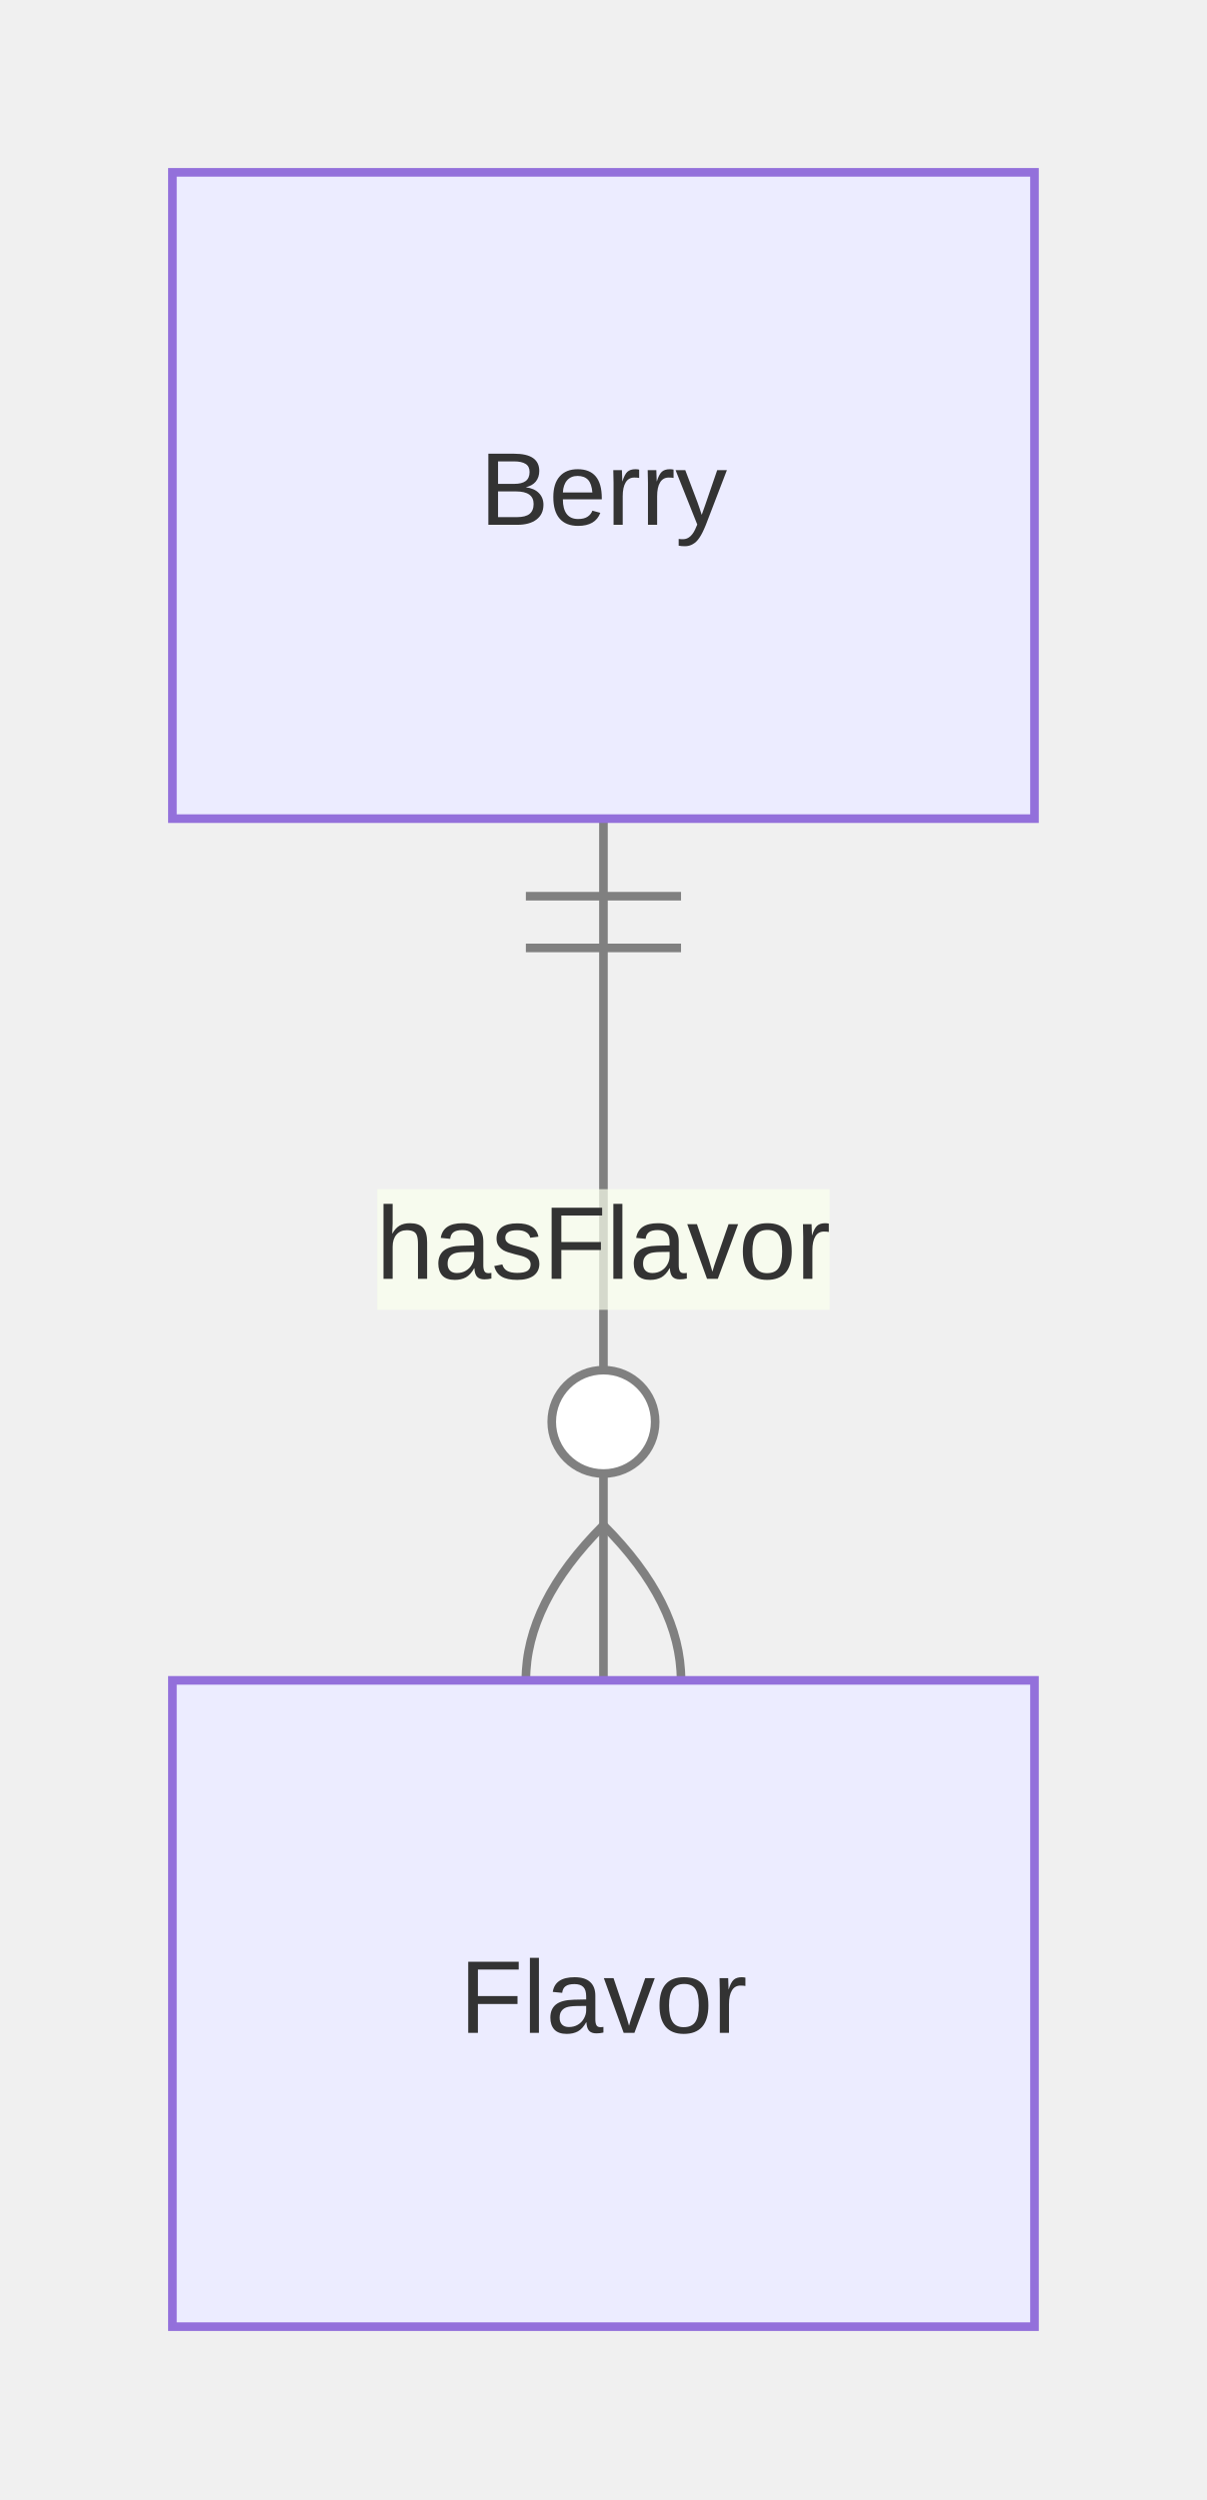
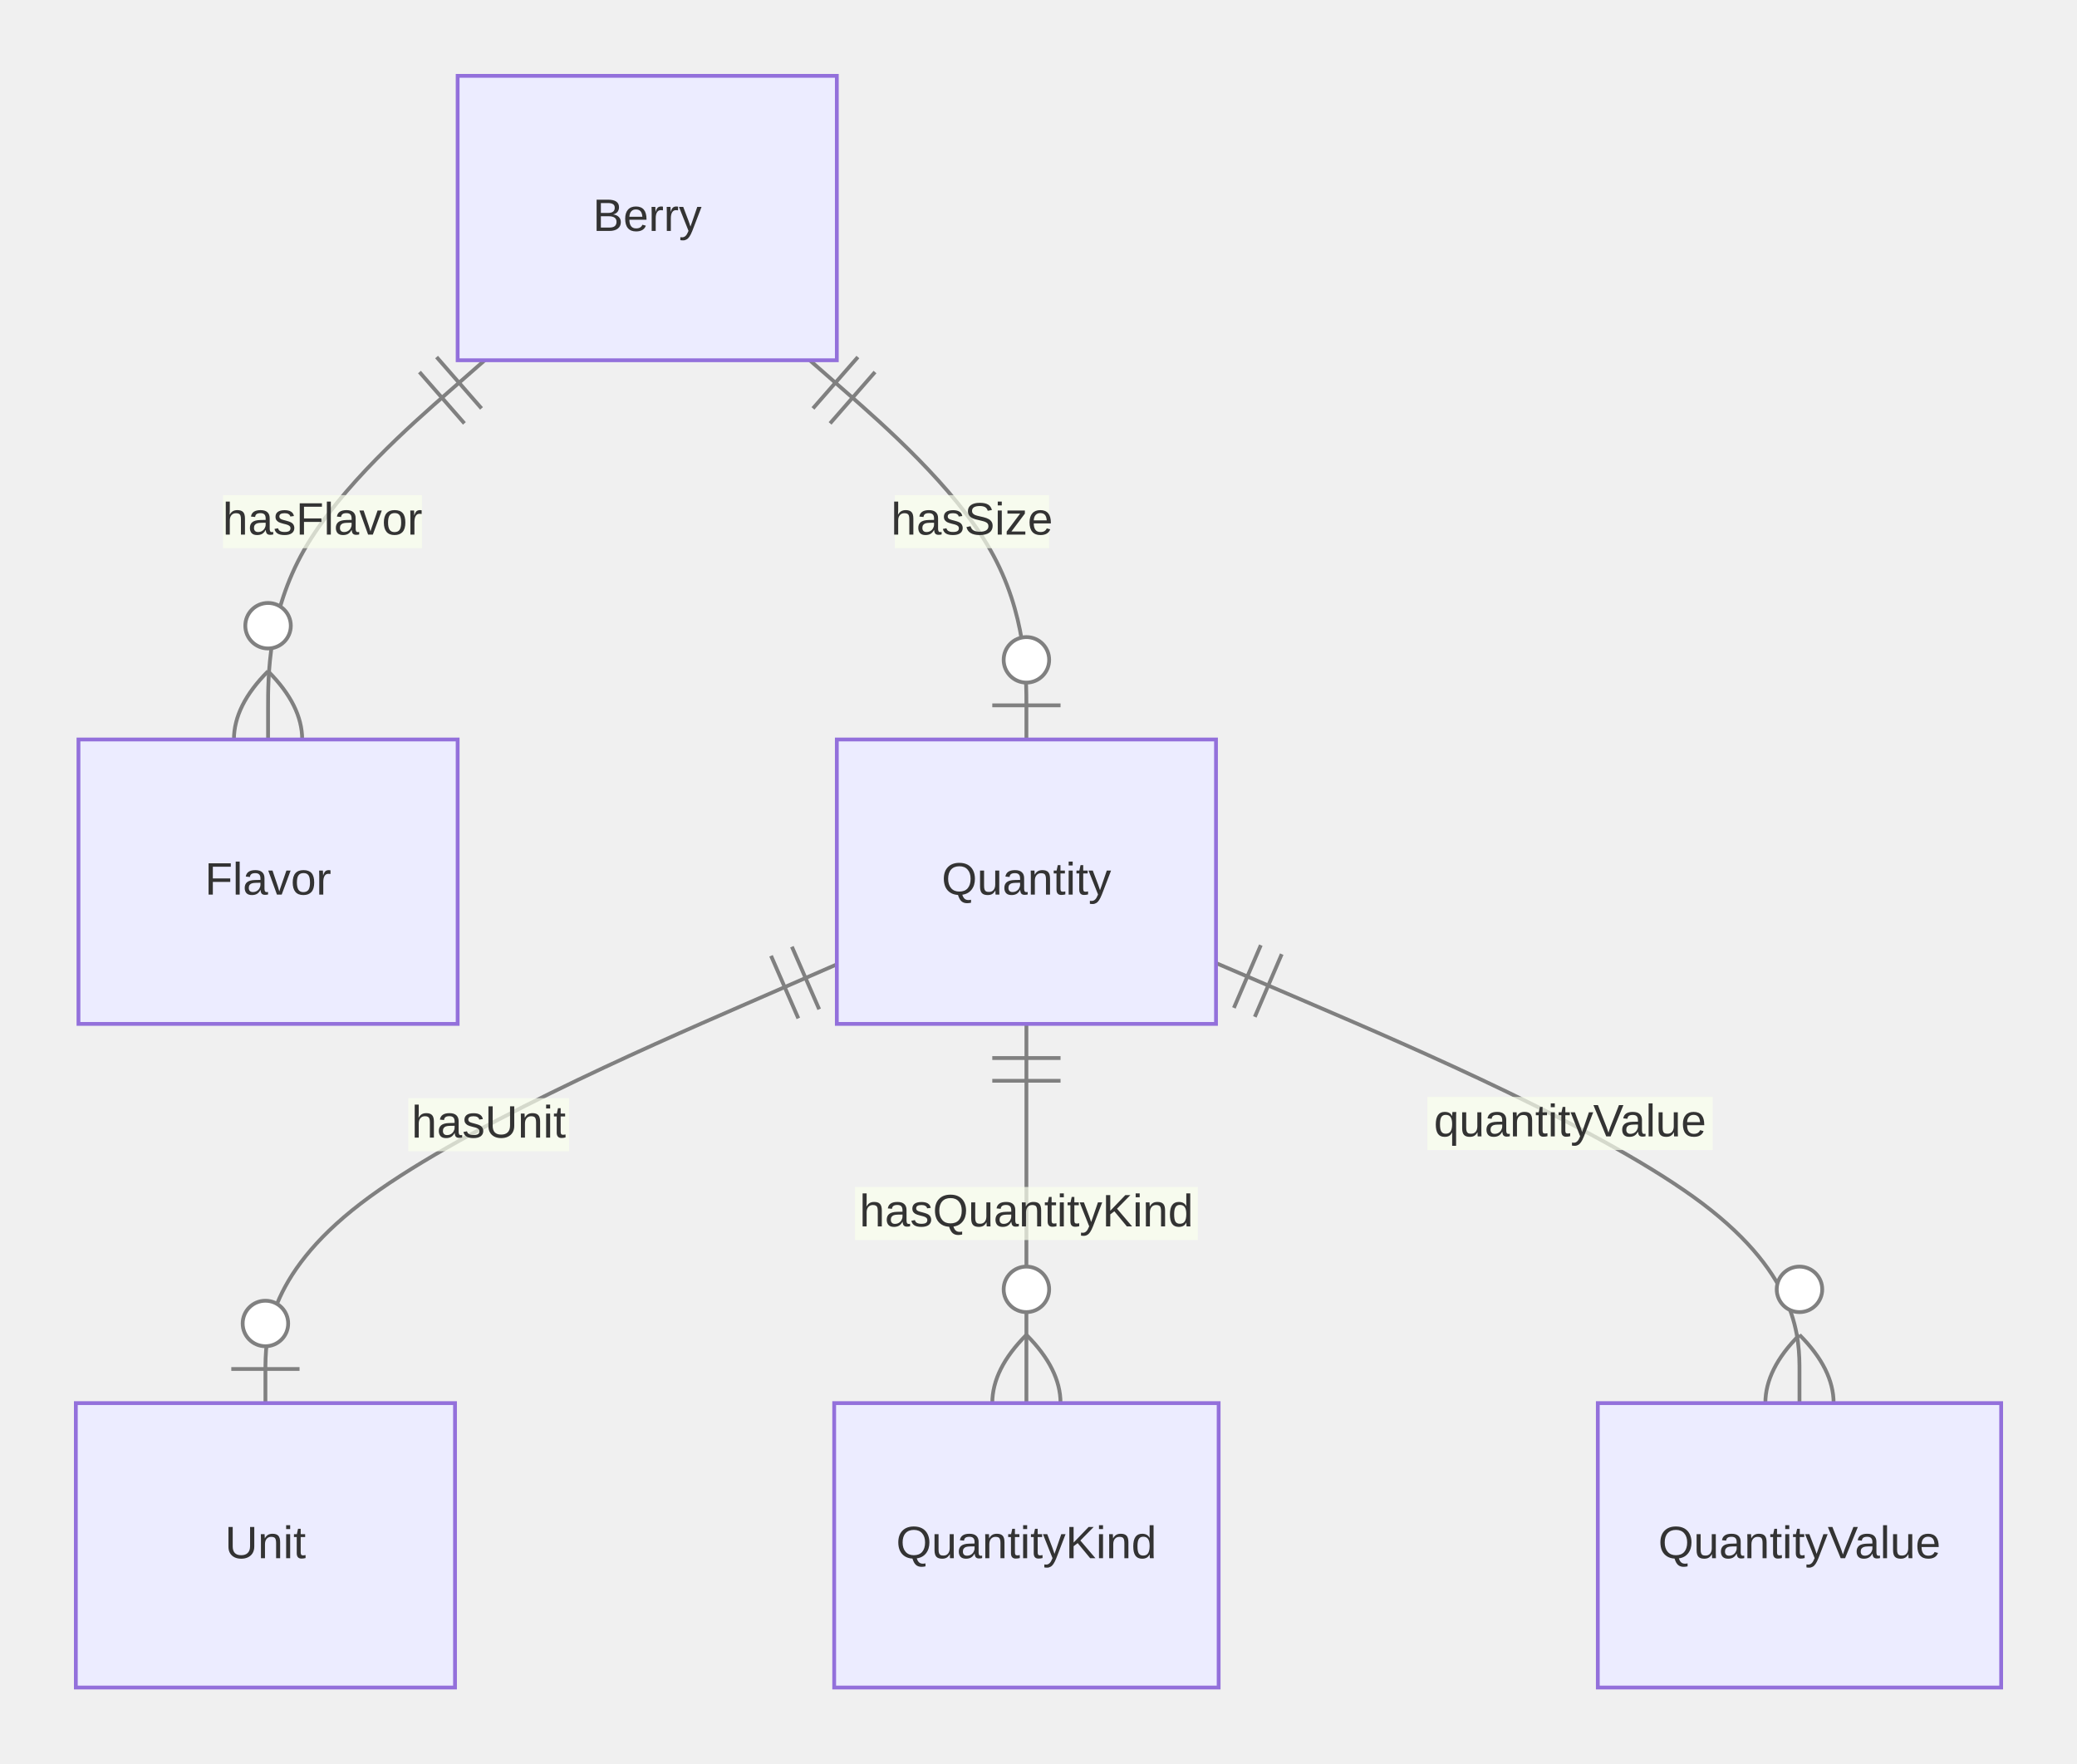
- <svg xmlns="http://www.w3.org/2000/svg" aria-roledescription="er" role="graphics-document document" viewBox="0 0 140 290" height="290" width="140" id="container">
+ <svg xmlns="http://www.w3.org/2000/svg" aria-roledescription="er" role="graphics-document document" viewBox="0 0 547.766 465" height="465" width="547.766" id="container">
  <style>#container{font-family:"trebuchet ms",verdana,arial,sans-serif;font-size:16px;fill:#333;}#container .error-icon{fill:#552222;}#container .error-text{fill:#552222;stroke:#552222;}#container .edge-thickness-normal{stroke-width:1px;}#container .edge-thickness-thick{stroke-width:3.5px;}#container .edge-pattern-solid{stroke-dasharray:0;}#container .edge-thickness-invisible{stroke-width:0;fill:none;}#container .edge-pattern-dashed{stroke-dasharray:3;}#container .edge-pattern-dotted{stroke-dasharray:2;}#container .marker{fill:#333333;stroke:#333333;}#container .marker.cross{stroke:#333333;}#container svg{font-family:"trebuchet ms",verdana,arial,sans-serif;font-size:16px;}#container p{margin:0;}#container .entityBox{fill:#ECECFF;stroke:#9370DB;}#container .attributeBoxOdd{fill:#ffffff;stroke:#9370DB;}#container .attributeBoxEven{fill:#f2f2f2;stroke:#9370DB;}#container .relationshipLabelBox{fill:hsl(80, 100%, 96.275%);opacity:0.7;background-color:hsl(80, 100%, 96.275%);}#container .relationshipLabelBox rect{opacity:0.5;}#container .relationshipLine{stroke:#333333;}#container .entityTitleText{text-anchor:middle;font-size:18px;fill:#333;}#container #MD_PARENT_START{fill:#f5f5f5!important;stroke:#333333!important;stroke-width:1;}#container #MD_PARENT_END{fill:#f5f5f5!important;stroke:#333333!important;stroke-width:1;}#container :root{--mermaid-font-family:"trebuchet ms",verdana,arial,sans-serif;}</style>
  <g />
  <defs>
    <marker orient="auto" markerHeight="240" markerWidth="190" refY="7" refX="0" id="MD_PARENT_START">
      <path d="M 18,7 L9,13 L1,7 L9,1 Z" />
    </marker>
  </defs>
  <defs>
    <marker orient="auto" markerHeight="28" markerWidth="20" refY="7" refX="19" id="MD_PARENT_END">
      <path d="M 18,7 L9,13 L1,7 L9,1 Z" />
    </marker>
  </defs>
  <defs>
    <marker orient="auto" markerHeight="18" markerWidth="18" refY="9" refX="0" id="ONLY_ONE_START">
      <path d="M9,0 L9,18 M15,0 L15,18" fill="none" stroke="gray" />
    </marker>
  </defs>
  <defs>
    <marker orient="auto" markerHeight="18" markerWidth="18" refY="9" refX="18" id="ONLY_ONE_END">
      <path d="M3,0 L3,18 M9,0 L9,18" fill="none" stroke="gray" />
    </marker>
  </defs>
  <defs>
    <marker orient="auto" markerHeight="18" markerWidth="30" refY="9" refX="0" id="ZERO_OR_ONE_START">
      <circle r="6" cy="9" cx="21" fill="white" stroke="gray" />
      <path d="M9,0 L9,18" fill="none" stroke="gray" />
    </marker>
  </defs>
  <defs>
    <marker orient="auto" markerHeight="18" markerWidth="30" refY="9" refX="30" id="ZERO_OR_ONE_END">
      <circle r="6" cy="9" cx="9" fill="white" stroke="gray" />
      <path d="M21,0 L21,18" fill="none" stroke="gray" />
    </marker>
  </defs>
  <defs>
    <marker orient="auto" markerHeight="36" markerWidth="45" refY="18" refX="18" id="ONE_OR_MORE_START">
      <path d="M0,18 Q 18,0 36,18 Q 18,36 0,18 M42,9 L42,27" fill="none" stroke="gray" />
    </marker>
  </defs>
  <defs>
    <marker orient="auto" markerHeight="36" markerWidth="45" refY="18" refX="27" id="ONE_OR_MORE_END">
      <path d="M3,9 L3,27 M9,18 Q27,0 45,18 Q27,36 9,18" fill="none" stroke="gray" />
    </marker>
  </defs>
  <defs>
    <marker orient="auto" markerHeight="36" markerWidth="57" refY="18" refX="18" id="ZERO_OR_MORE_START">
      <circle r="6" cy="18" cx="48" fill="white" stroke="gray" />
      <path d="M0,18 Q18,0 36,18 Q18,36 0,18" fill="none" stroke="gray" />
    </marker>
  </defs>
  <defs>
    <marker orient="auto" markerHeight="36" markerWidth="57" refY="18" refX="39" id="ZERO_OR_MORE_END">
      <circle r="6" cy="18" cx="9" fill="white" stroke="gray" />
      <path d="M21,18 Q39,0 57,18 Q39,36 21,18" fill="none" stroke="gray" />
    </marker>
  </defs>
-   <path style="stroke: gray; fill: none;" marker-start="url(#ONLY_ONE_START)" marker-end="url(#ZERO_OR_MORE_END)" d="M70,95L70,103.333C70,111.667,70,128.333,70,145C70,161.667,70,178.333,70,186.667L70,195" class="er relationshipLine" />
-   <g transform="translate(20,20 )" id="entity-Berry-3e0f1977-9020-56f0-aa75-f9bb671f99c6">
+   <path style="stroke: gray; fill: none;" marker-start="url(#ONLY_ONE_START)" marker-end="url(#ZERO_OR_ONE_END)" d="M213.552,95L223.076,103.333C232.6,111.667,251.648,128.333,261.172,145C270.695,161.667,270.695,178.333,270.695,186.667L270.695,195" class="er relationshipLine" />
+   <path style="stroke: gray; fill: none;" marker-start="url(#ONLY_ONE_START)" marker-end="url(#ZERO_OR_MORE_END)" d="M127.838,95L118.314,103.333C108.791,111.667,89.743,128.333,80.219,145C70.695,161.667,70.695,178.333,70.695,186.667L70.695,195" class="er relationshipLine" />
+   <path style="stroke: gray; fill: none;" marker-start="url(#ONLY_ONE_START)" marker-end="url(#ZERO_OR_ONE_END)" d="M220.695,254.299L195.579,265.249C170.464,276.199,120.232,298.1,95.116,317.383C70,336.667,70,353.333,70,361.667L70,370" class="er relationshipLine" />
+   <path style="stroke: gray; fill: none;" marker-start="url(#ONLY_ONE_START)" marker-end="url(#ZERO_OR_MORE_END)" d="M270.695,270L270.695,278.333C270.695,286.667,270.695,303.333,270.695,320C270.695,336.667,270.695,353.333,270.695,361.667L270.695,370" class="er relationshipLine" />
+   <path style="stroke: gray; fill: none;" marker-start="url(#ONLY_ONE_START)" marker-end="url(#ZERO_OR_MORE_END)" d="M320.695,253.958L346.342,264.965C371.99,275.972,423.284,297.986,448.931,317.326C474.578,336.667,474.578,353.333,474.578,361.667L474.578,370" class="er relationshipLine" />
+   <g transform="translate(120.6953,20 )" id="entity-Berry-3e0f1977-9020-56f0-aa75-f9bb671f99c6">
    <rect height="75" width="100" y="0" x="0" class="er entityBox" />
    <text style="dominant-baseline: middle; text-anchor: middle; font-size: 12px;" transform="translate(50,37.5)" y="0" x="0" id="text-entity-Berry-3e0f1977-9020-56f0-aa75-f9bb671f99c6" class="er entityLabel">Berry</text>
  </g>
-   <g transform="translate(20,195 )" id="entity-Flavor-4a3ec64e-97d0-5233-99ab-a8eaa56fe3ed">
+   <g transform="translate(20.69531,195 )" id="entity-Flavor-4a3ec64e-97d0-5233-99ab-a8eaa56fe3ed">
    <rect height="75" width="100" y="0" x="0" class="er entityBox" />
    <text style="dominant-baseline: middle; text-anchor: middle; font-size: 12px;" transform="translate(50,37.5)" y="0" x="0" id="text-entity-Flavor-4a3ec64e-97d0-5233-99ab-a8eaa56fe3ed" class="er entityLabel">Flavor</text>
  </g>
-   <rect height="14" width="52.484" y="138" x="43.758" class="er relationshipLabelBox" />
-   <text style="text-anchor: middle; dominant-baseline: middle; font-size: 12px;" y="145" x="70" id="rel1" class="er relationshipLabel">hasFlavor</text>
+   <g transform="translate(220.6953,195 )" id="entity-Quantity-46f11547-7eaf-5ee9-bc9f-a9eb227f8785">
+     <rect height="75" width="100" y="0" x="0" class="er entityBox" />
+     <text style="dominant-baseline: middle; text-anchor: middle; font-size: 12px;" transform="translate(50,37.5)" y="0" x="0" id="text-entity-Quantity-46f11547-7eaf-5ee9-bc9f-a9eb227f8785" class="er entityLabel">Quantity</text>
+   </g>
+   <g transform="translate(20,370 )" id="entity-Unit-c57ac1ea-0a24-509a-a80e-23f8c03ca739">
+     <rect height="75" width="100" y="0" x="0" class="er entityBox" />
+     <text style="dominant-baseline: middle; text-anchor: middle; font-size: 12px;" transform="translate(50,37.5)" y="0" x="0" id="text-entity-Unit-c57ac1ea-0a24-509a-a80e-23f8c03ca739" class="er entityLabel">Unit</text>
+   </g>
+   <g transform="translate(220,370 )" id="entity-QuantityKind-6f79b338-e354-5d95-8035-8883644476ff">
+     <rect height="75" width="101.391" y="0" x="0" class="er entityBox" />
+     <text style="dominant-baseline: middle; text-anchor: middle; font-size: 12px;" transform="translate(50.69531,37.5)" y="0" x="0" id="text-entity-QuantityKind-6f79b338-e354-5d95-8035-8883644476ff" class="er entityLabel">QuantityKind</text>
+   </g>
+   <g transform="translate(421.3906,370 )" id="entity-QuantityValue-f2bc13d2-1961-5e2a-9bfe-ab6a05a5860b">
+     <rect height="75" width="106.375" y="0" x="0" class="er entityBox" />
+     <text style="dominant-baseline: middle; text-anchor: middle; font-size: 12px;" transform="translate(53.1875,37.5)" y="0" x="0" id="text-entity-QuantityValue-f2bc13d2-1961-5e2a-9bfe-ab6a05a5860b" class="er entityLabel">QuantityValue</text>
+   </g>
+   <rect height="14" width="40.672" y="130.564" x="235.998" class="er relationshipLabelBox" />
+   <text style="text-anchor: middle; dominant-baseline: middle; font-size: 12px;" y="137.564" x="256.334" id="rel1" class="er relationshipLabel">hasSize</text>
+   <rect height="14" width="52.484" y="130.565" x="58.815" class="er relationshipLabelBox" />
+   <text style="text-anchor: middle; dominant-baseline: middle; font-size: 12px;" y="137.565" x="85.057" id="rel2" class="er relationshipLabel">hasFlavor</text>
+   <rect height="14" width="42.404" y="289.584" x="107.684" class="er relationshipLabelBox" />
+   <text style="text-anchor: middle; dominant-baseline: middle; font-size: 12px;" y="296.584" x="128.886" id="rel3" class="er relationshipLabel">hasUnit</text>
+   <rect height="14" width="90.438" y="313" x="225.476" class="er relationshipLabelBox" />
+   <text style="text-anchor: middle; dominant-baseline: middle; font-size: 12px;" y="320" x="270.695" id="rel4" class="er relationshipLabel">hasQuantityKind</text>
+   <rect height="14" width="75.266" y="289.257" x="376.443" class="er relationshipLabelBox" />
+   <text style="text-anchor: middle; dominant-baseline: middle; font-size: 12px;" y="296.257" x="414.075" id="rel5" class="er relationshipLabel">quantityValue</text>
</svg>
